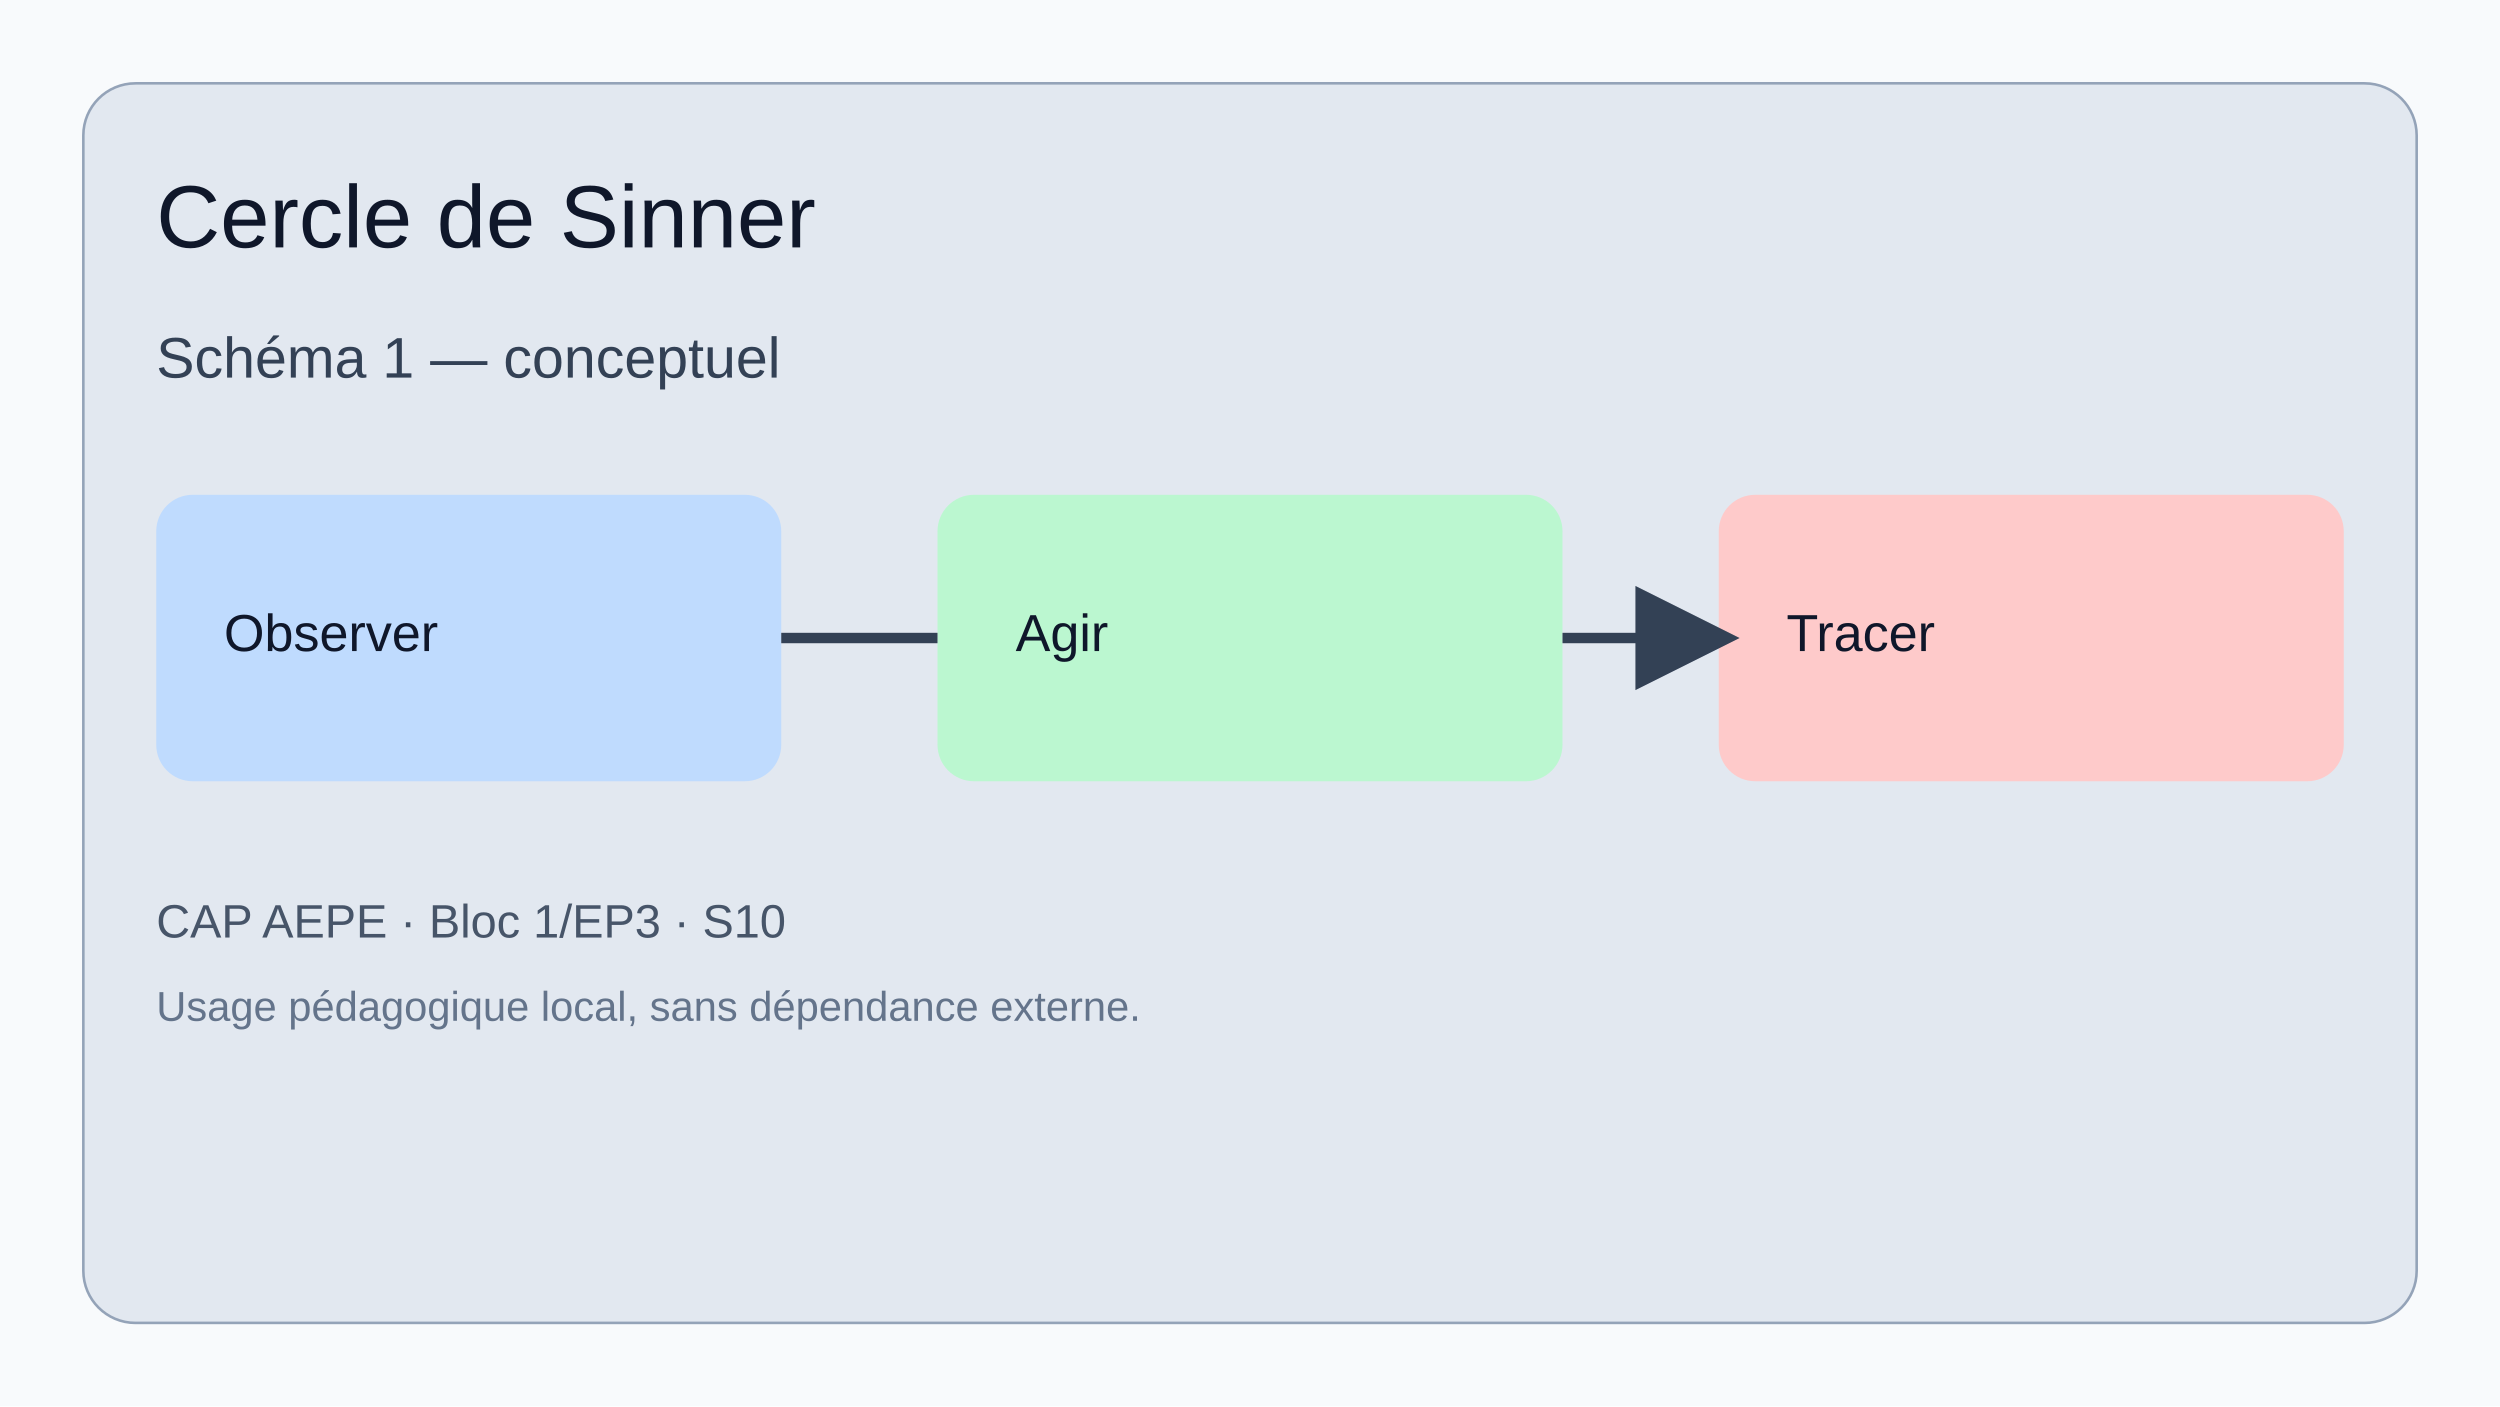
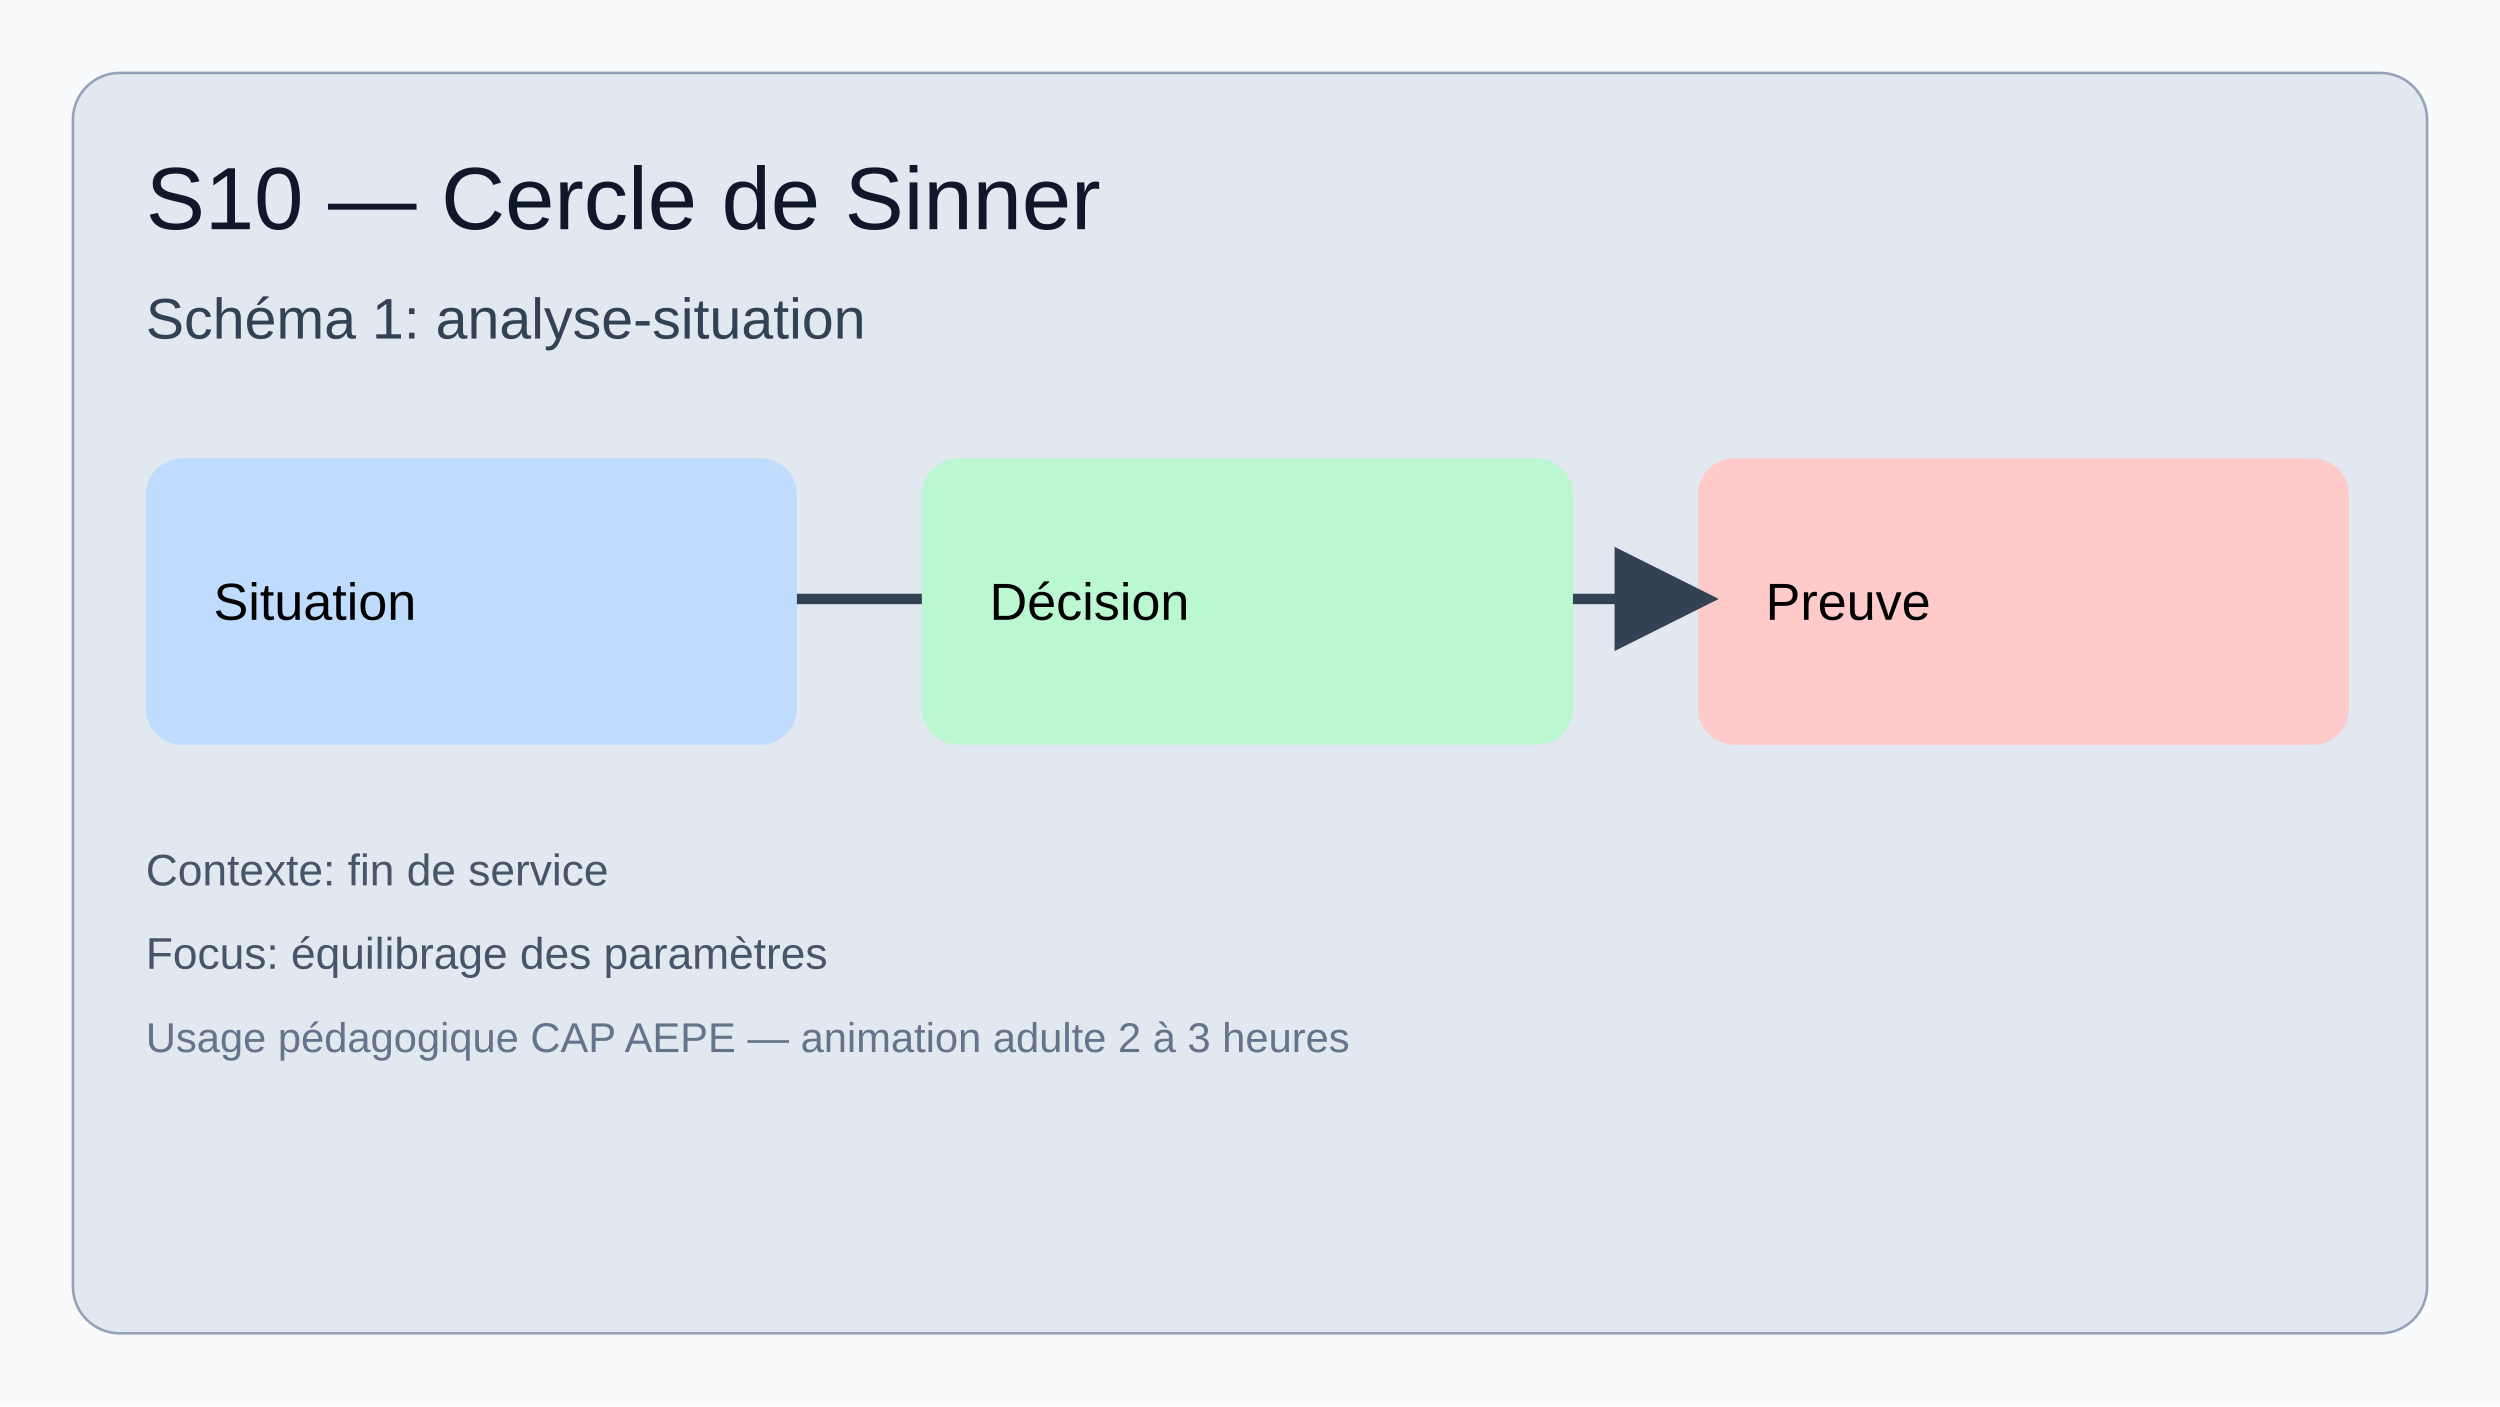
<svg xmlns="http://www.w3.org/2000/svg" viewBox="0 0 960 540">
  <rect width="960" height="540" fill="#f8fafc" />
-   <rect x="32" y="32" width="896" height="476" rx="20" fill="#e2e8f0" stroke="#94a3b8" />
-   <text x="60" y="95" font-size="34" font-family="Arial" fill="#0f172a">Cercle de Sinner</text>
-   <text x="60" y="145" font-size="22" font-family="Arial" fill="#334155">Schéma 1 — conceptuel</text>
-   <rect x="60" y="190" width="240" height="110" rx="14" fill="#bfdbfe" />
-   <rect x="360" y="190" width="240" height="110" rx="14" fill="#bbf7d0" />
-   <rect x="660" y="190" width="240" height="110" rx="14" fill="#fecaca" />
-   <text x="86" y="250" font-size="20" font-family="Arial" fill="#0f172a">Observer</text>
-   <text x="390" y="250" font-size="20" font-family="Arial" fill="#0f172a">Agir</text>
-   <text x="686" y="250" font-size="20" font-family="Arial" fill="#0f172a">Tracer</text>
-   <path d="M300 245h60M600 245h60" stroke="#334155" stroke-width="4" marker-end="url(#arr)" />
+   <rect x="28" y="28" width="904" height="484" rx="18" fill="#e2e8f0" stroke="#94a3b8" />
+   <text x="56" y="88" font-family="Arial" font-size="34" fill="#0f172a">S10 — Cercle de Sinner</text>
+   <text x="56" y="130" font-family="Arial" font-size="22" fill="#334155">Schéma 1: analyse-situation</text>
+   <rect x="56" y="176" width="250" height="110" rx="14" fill="#bfdbfe" />
+   <text x="82" y="238" font-family="Arial" font-size="20">Situation</text>
+   <rect x="354" y="176" width="250" height="110" rx="14" fill="#bbf7d0" />
+   <text x="380" y="238" font-family="Arial" font-size="20">Décision</text>
+   <rect x="652" y="176" width="250" height="110" rx="14" fill="#fecaca" />
+   <text x="678" y="238" font-family="Arial" font-size="20">Preuve</text>
+   <path d="M306 230h48M604 230h48" stroke="#334155" stroke-width="4" marker-end="url(#arr)" />
  <defs>
    <marker id="arr" markerWidth="10" markerHeight="10" refX="8" refY="5" orient="auto">
      <polygon points="0,0 10,5 0,10" fill="#334155" />
    </marker>
  </defs>
-   <text x="60" y="360" font-size="18" font-family="Arial" fill="#475569">CAP AEPE · Bloc 1/EP3 · S10</text>
-   <text x="60" y="392" font-size="16" font-family="Arial" fill="#64748b">Usage pédagogique local, sans dépendance externe.</text>
+   <text x="56" y="340" font-family="Arial" font-size="17" fill="#475569">Contexte: fin de service</text>
+   <text x="56" y="372" font-family="Arial" font-size="17" fill="#475569">Focus: équilibrage des paramètres</text>
+   <text x="56" y="404" font-family="Arial" font-size="16" fill="#64748b">Usage pédagogique CAP AEPE — animation adulte 2 à 3 heures</text>
</svg>
